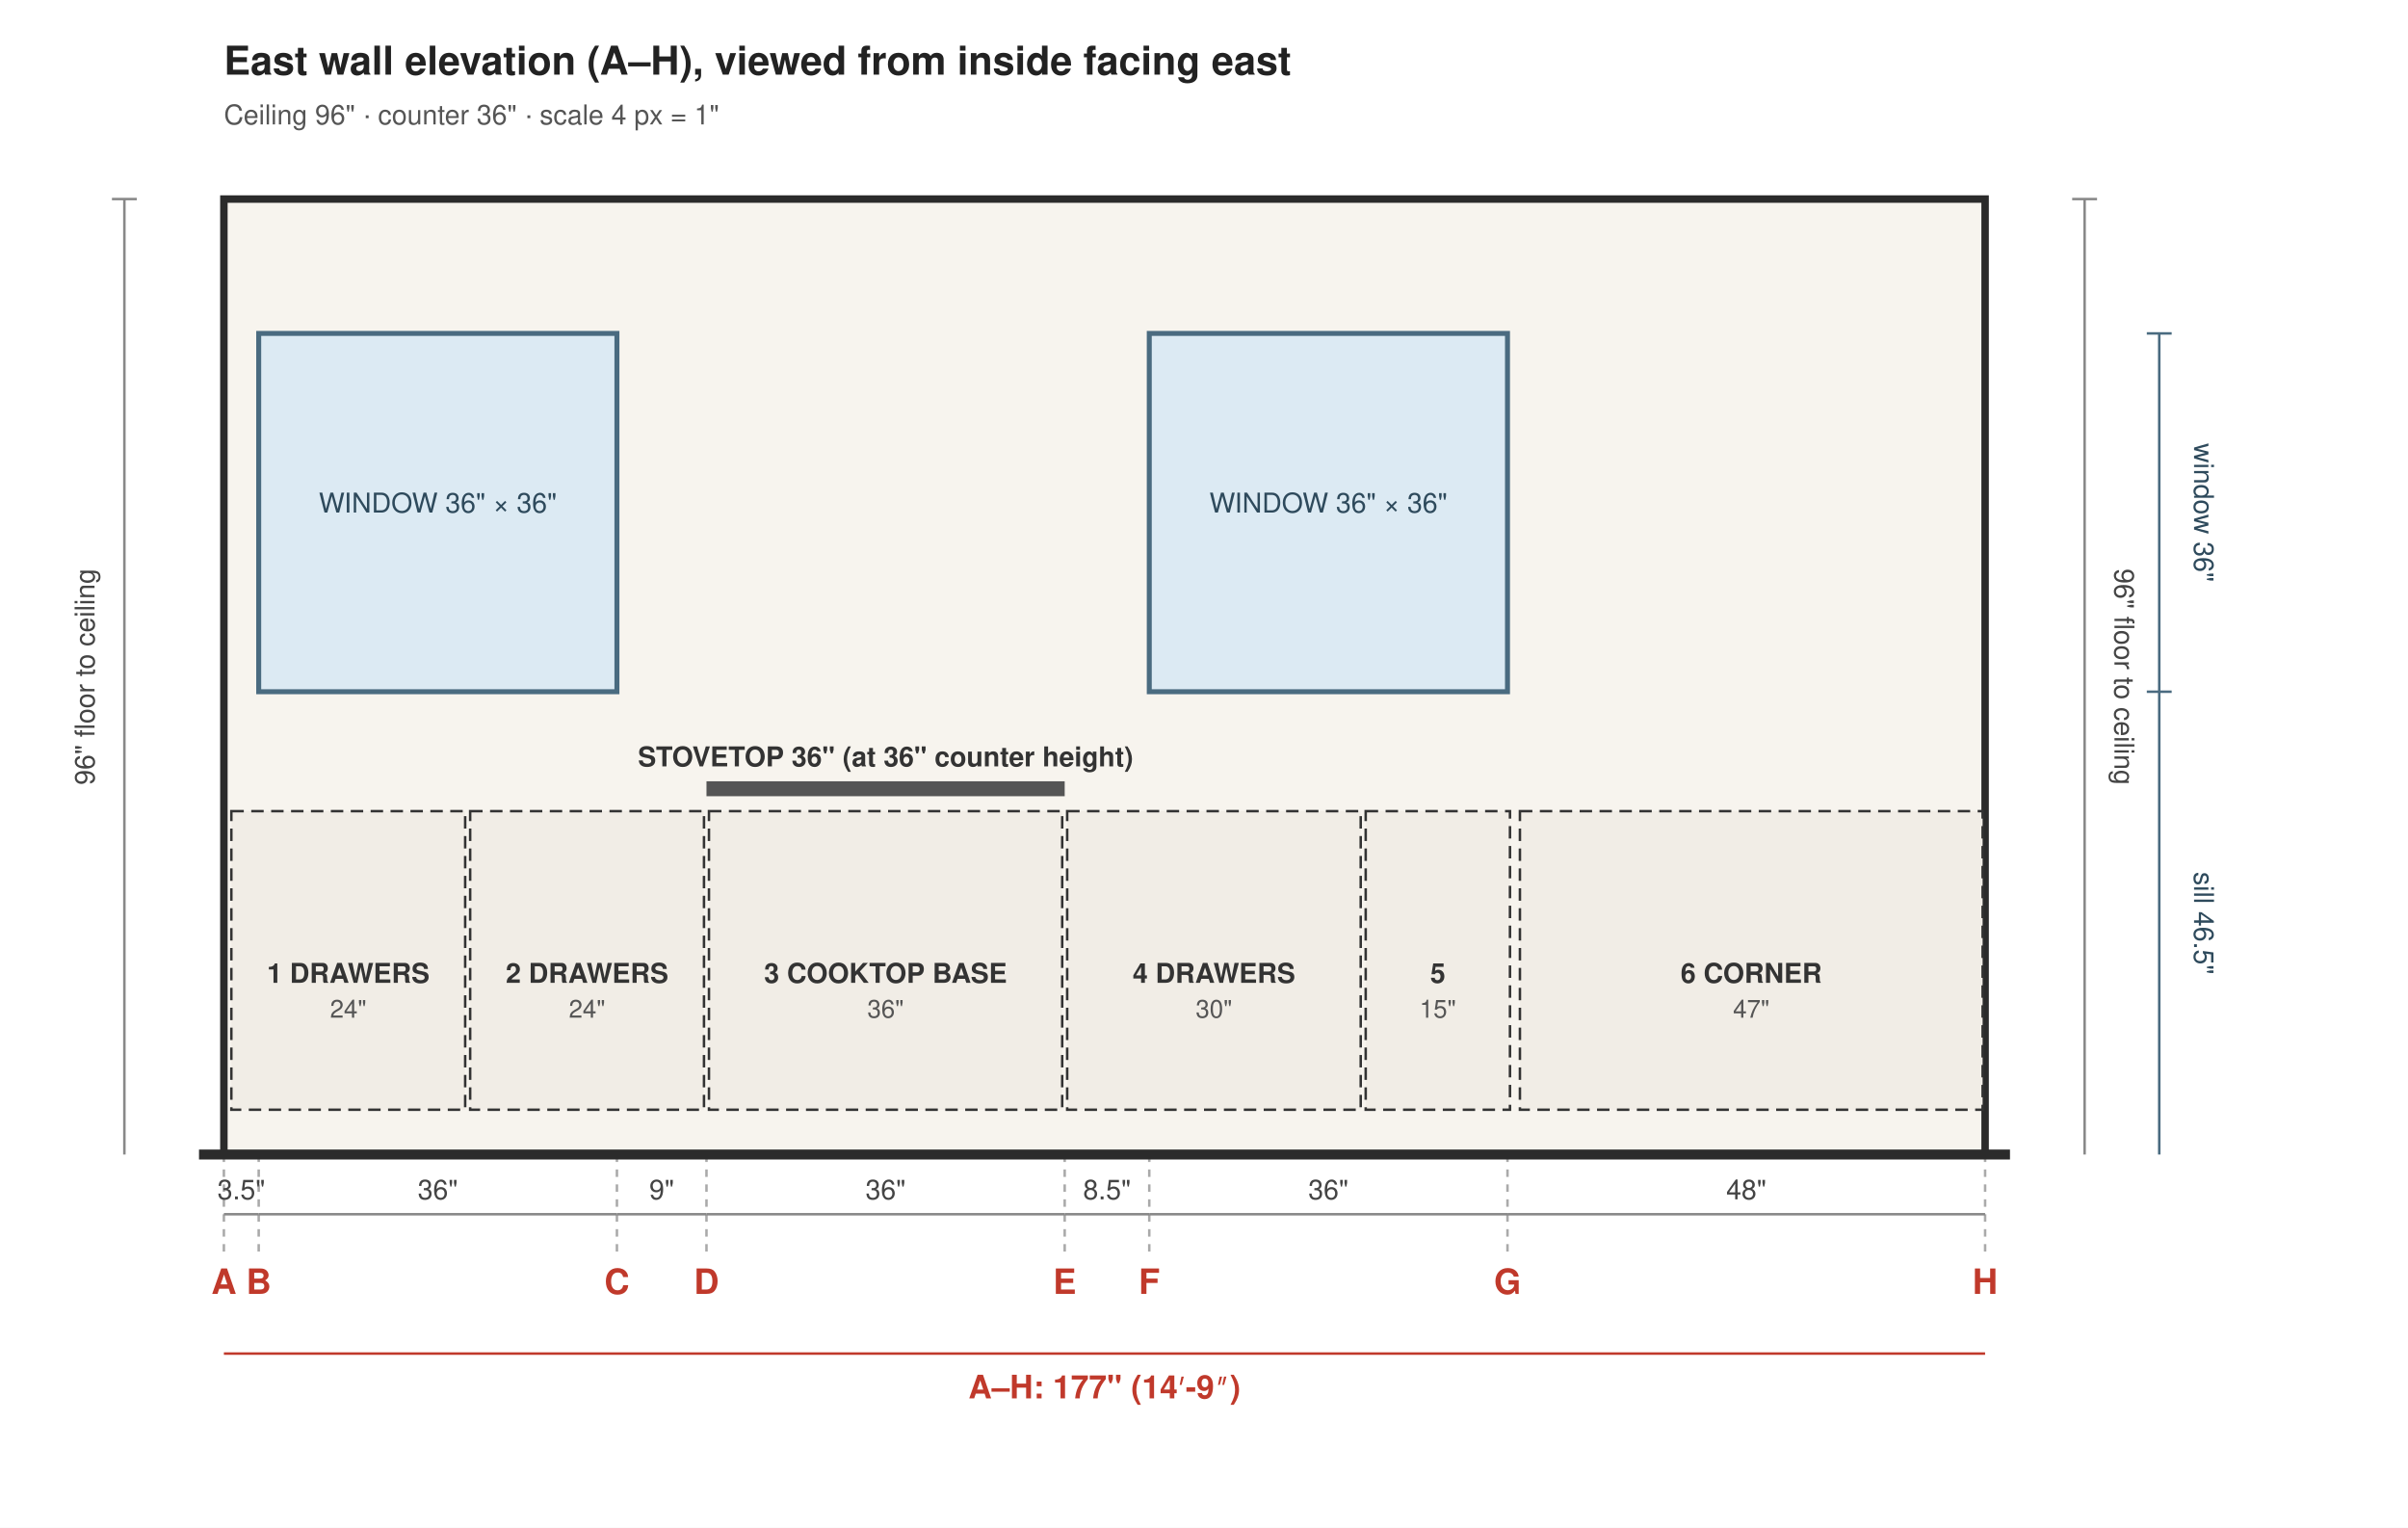
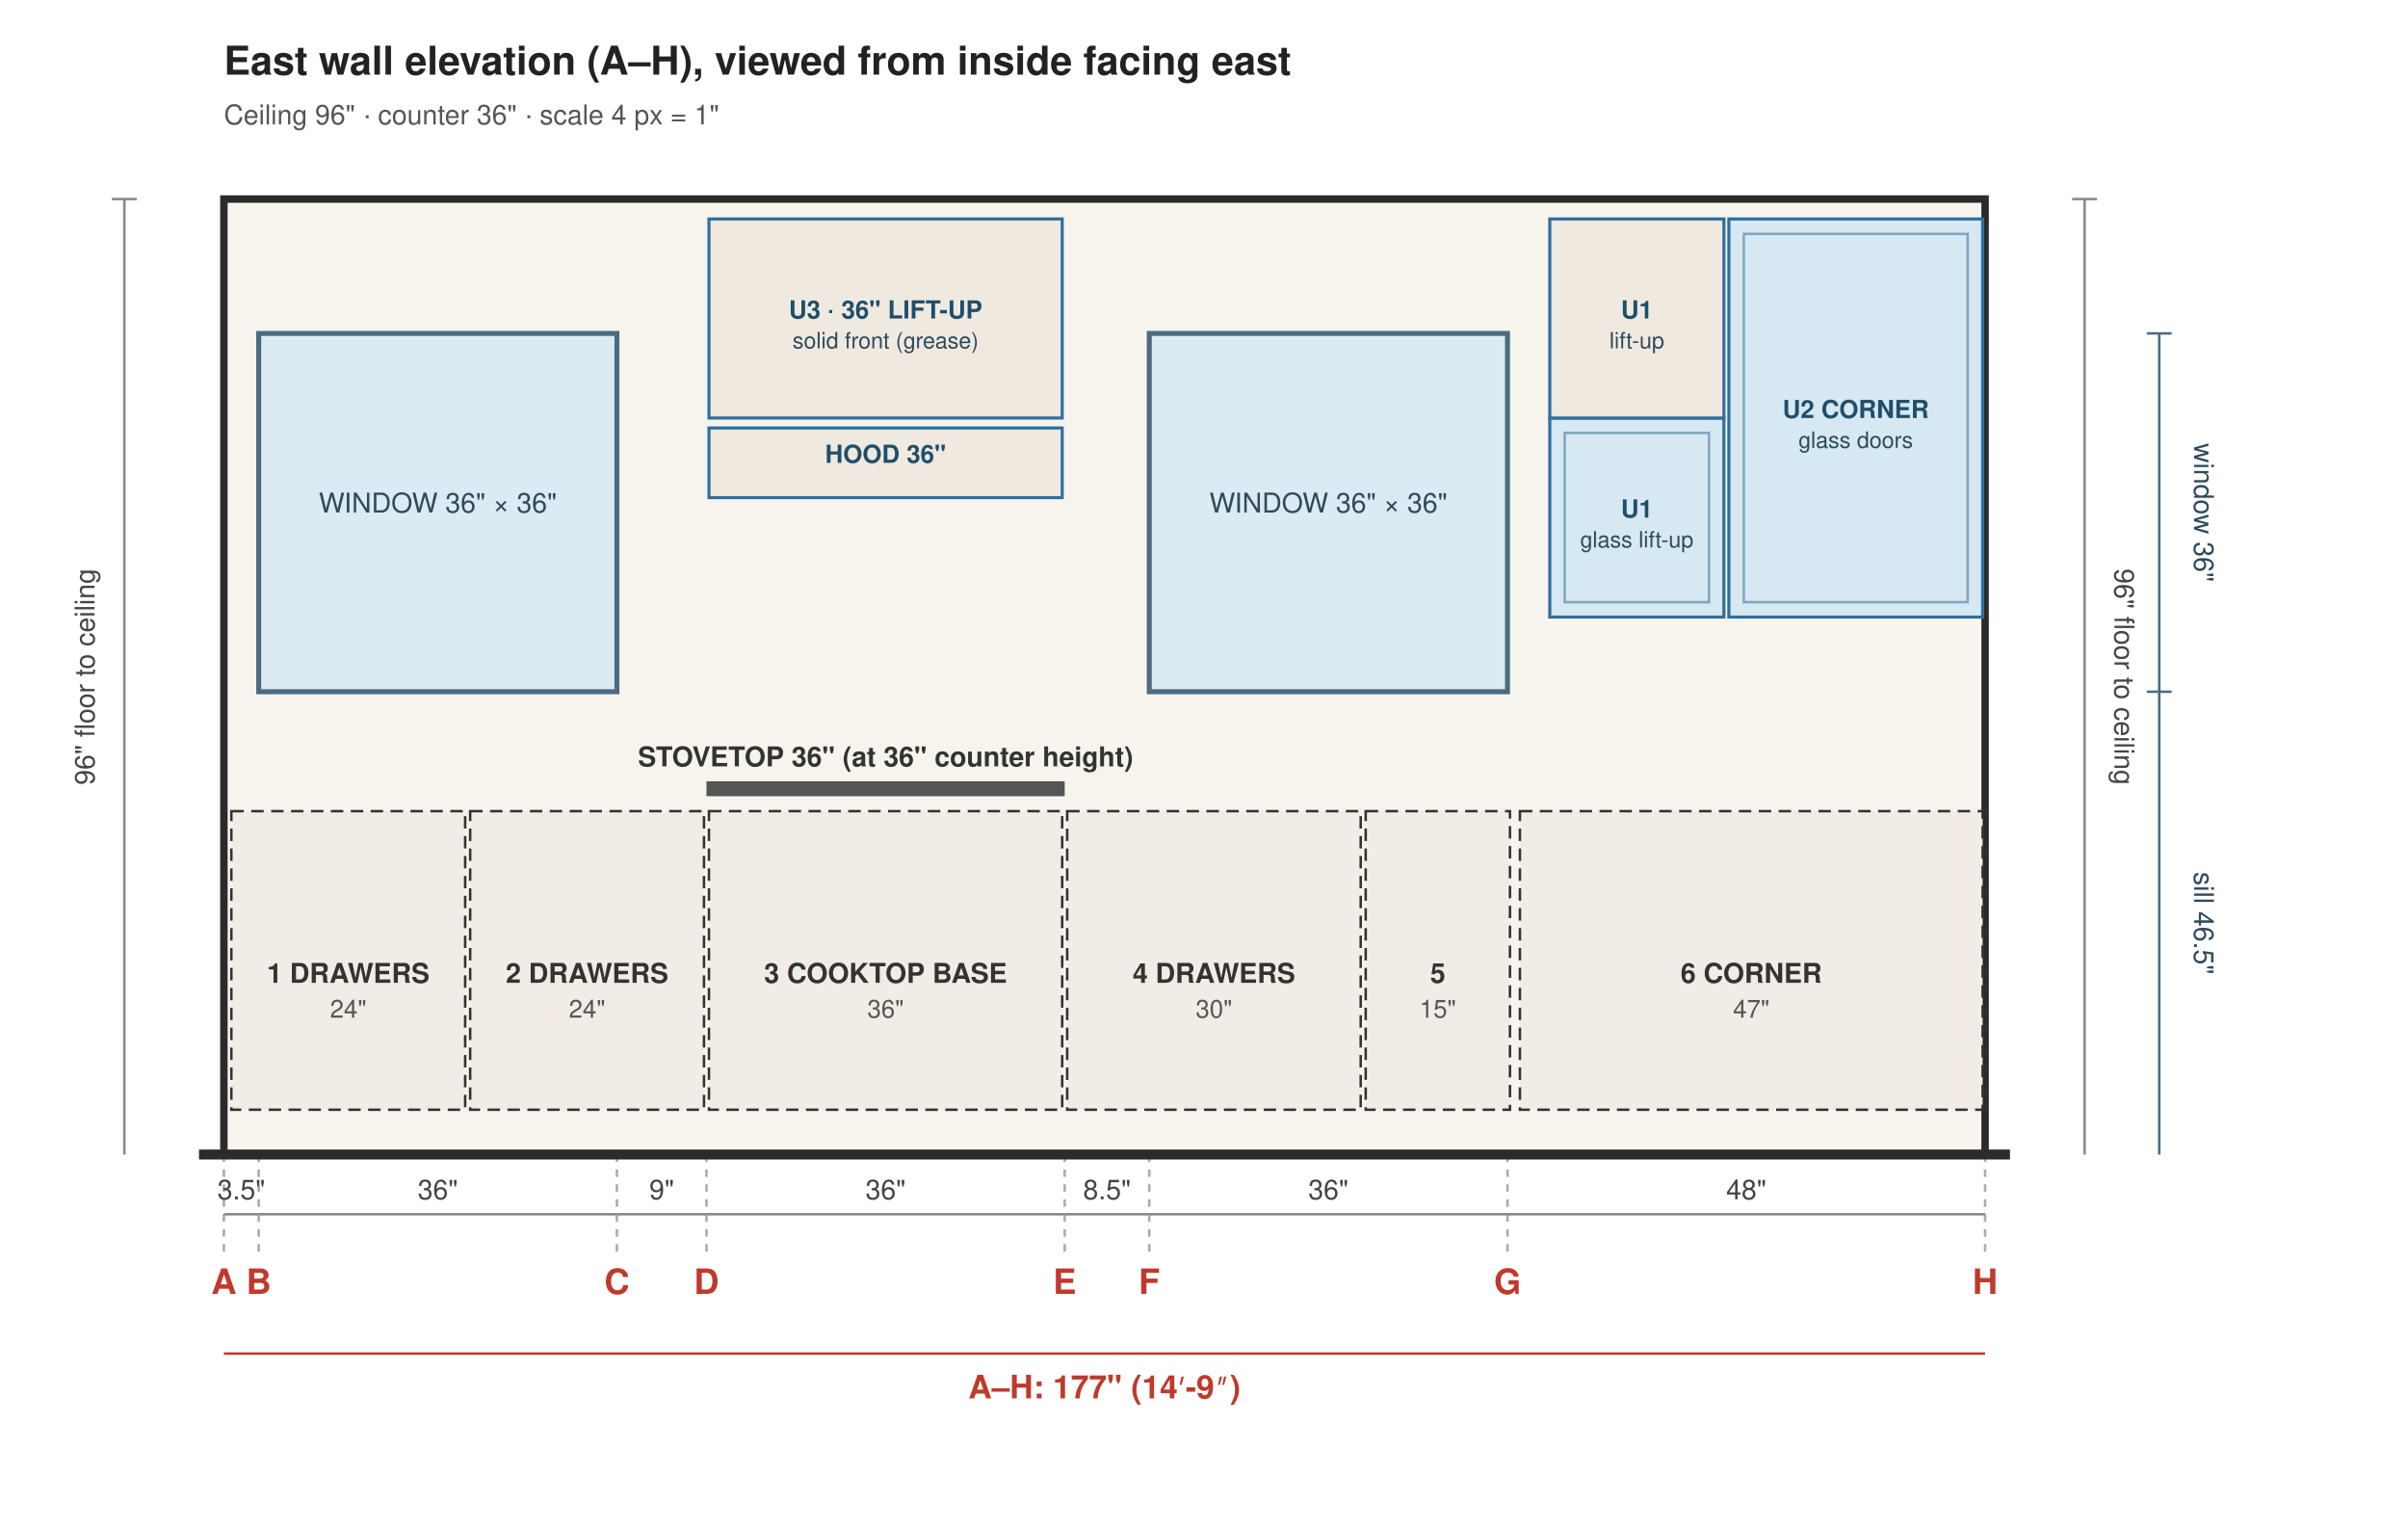
<svg xmlns="http://www.w3.org/2000/svg" viewBox="0 0 968 614" width="968" height="614" font-family="Helvetica, Arial, sans-serif">
  <rect width="968" height="614" fill="#fff" />
  <text x="90" y="30" font-size="16" font-weight="700" fill="#222">East wall elevation (A–H), viewed from inside facing east</text>
  <text x="90" y="50" font-size="11" fill="#555">Ceiling 96" · counter 36" · scale 4 px = 1"</text>
  <path d="M 90 464 L 90 80 L 798.0 80 L 798.0 464 Z" fill="#f7f4ee" stroke="#2b2b2b" stroke-width="3" />
  <rect x="104.0" y="134.0" width="144.0" height="144" fill="#dceaf3" stroke="#4a6b80" stroke-width="2" />
  <text x="176.0" y="206.0" font-size="11" fill="#2e4a5c" text-anchor="middle">WINDOW 36" × 36"</text>
  <rect x="462.0" y="134.0" width="144.0" height="144" fill="#dceaf3" stroke="#4a6b80" stroke-width="2" />
  <text x="534.0" y="206.0" font-size="11" fill="#2e4a5c" text-anchor="middle">WINDOW 36" × 36"</text>
+   <rect x="285.0" y="172" width="142.0" height="28" fill="#efe9df" stroke="#2e6f9e" stroke-width="1.25" />
+   <text x="356.0" y="186.0" font-size="10" font-weight="700" fill="#1f4e6b" text-anchor="middle">HOOD 36"</text>
+   <rect x="285.0" y="88" width="142.0" height="80" fill="#efe9df" stroke="#2e6f9e" stroke-width="1.25" />
+   <text x="356.0" y="128.0" font-size="10" font-weight="700" fill="#1f4e6b" text-anchor="middle">U3 · 36" LIFT-UP</text>
+   <text x="356.0" y="140.0" font-size="9" fill="#2e4a5c" text-anchor="middle">solid front (grease)</text>
+   <rect x="623.0" y="168" width="70.0" height="80" fill="#d6e8f2" stroke="#2e6f9e" stroke-width="1.25" />
+   <rect x="629.0" y="174" width="58.0" height="68" fill="none" stroke="#7fa7c0" />
+   <text x="658.0" y="208.0" font-size="10" font-weight="700" fill="#1f4e6b" text-anchor="middle">U1</text>
+   <text x="658.0" y="220.0" font-size="9" fill="#2e4a5c" text-anchor="middle">glass lift-up</text>
+   <rect x="623.0" y="88" width="70.0" height="80" fill="#efe9df" stroke="#2e6f9e" stroke-width="1.25" />
+   <text x="658.0" y="128.0" font-size="10" font-weight="700" fill="#1f4e6b" text-anchor="middle">U1</text>
+   <text x="658.0" y="140.0" font-size="9" fill="#2e4a5c" text-anchor="middle">lift-up</text>
+   <rect x="695.0" y="88" width="102.0" height="160" fill="#d6e8f2" stroke="#2e6f9e" stroke-width="1.25" />
+   <rect x="701.0" y="94" width="90.0" height="148" fill="none" stroke="#7fa7c0" />
+   <text x="746.0" y="168.0" font-size="10" font-weight="700" fill="#1f4e6b" text-anchor="middle">U2 CORNER</text>
+   <text x="746.0" y="180.0" font-size="9" fill="#2e4a5c" text-anchor="middle">glass doors</text>
  <rect x="93.0" y="326.0" width="94.0" height="120.0" fill="#f1ede6" stroke="#333" stroke-dasharray="5 3" />
  <text x="140.0" y="395.0" font-size="11" font-weight="700" fill="#333" text-anchor="middle">1 DRAWERS</text>
  <text x="140.0" y="409.0" font-size="10" fill="#555" text-anchor="middle">24"</text>
  <rect x="189.0" y="326.0" width="94.0" height="120.0" fill="#f1ede6" stroke="#333" stroke-dasharray="5 3" />
  <text x="236.0" y="395.0" font-size="11" font-weight="700" fill="#333" text-anchor="middle">2 DRAWERS</text>
  <text x="236.0" y="409.0" font-size="10" fill="#555" text-anchor="middle">24"</text>
  <rect x="285.0" y="326.0" width="142.0" height="120.0" fill="#f1ede6" stroke="#333" stroke-dasharray="5 3" />
  <text x="356.0" y="395.0" font-size="11" font-weight="700" fill="#333" text-anchor="middle">3 COOKTOP BASE</text>
  <text x="356.0" y="409.0" font-size="10" fill="#555" text-anchor="middle">36"</text>
  <rect x="284.0" y="314" width="144.0" height="6" fill="#555" />
  <text x="356.0" y="308" font-size="11" font-weight="700" fill="#333" text-anchor="middle">STOVETOP 36" (at 36" counter height)</text>
  <rect x="429.0" y="326.0" width="118.0" height="120.0" fill="#f1ede6" stroke="#333" stroke-dasharray="5 3" />
  <text x="488.0" y="395.0" font-size="11" font-weight="700" fill="#333" text-anchor="middle">4 DRAWERS</text>
  <text x="488.0" y="409.0" font-size="10" fill="#555" text-anchor="middle">30"</text>
  <rect x="549.0" y="326.0" width="58.0" height="120.0" fill="#f1ede6" stroke="#333" stroke-dasharray="5 3" />
  <text x="578.0" y="395.0" font-size="11" font-weight="700" fill="#333" text-anchor="middle">5</text>
  <text x="578.0" y="409.0" font-size="10" fill="#555" text-anchor="middle">15"</text>
  <rect x="611.0" y="326.0" width="186.0" height="120.0" fill="#f1ede6" stroke="#333" stroke-dasharray="5 3" />
  <text x="704.0" y="395.0" font-size="11" font-weight="700" fill="#333" text-anchor="middle">6 CORNER</text>
  <text x="704.0" y="409.0" font-size="10" fill="#555" text-anchor="middle">47"</text>
  <line x1="90.0" y1="464" x2="90.0" y2="504" stroke="#aaa" stroke-dasharray="3 3" />
  <text x="90.0" y="520" font-size="14" font-weight="700" fill="#c0392b" text-anchor="middle">A</text>
  <line x1="104.0" y1="464" x2="104.0" y2="504" stroke="#aaa" stroke-dasharray="3 3" />
  <text x="104.0" y="520" font-size="14" font-weight="700" fill="#c0392b" text-anchor="middle">B</text>
  <line x1="248.0" y1="464" x2="248.0" y2="504" stroke="#aaa" stroke-dasharray="3 3" />
  <text x="248.0" y="520" font-size="14" font-weight="700" fill="#c0392b" text-anchor="middle">C</text>
  <line x1="284.0" y1="464" x2="284.0" y2="504" stroke="#aaa" stroke-dasharray="3 3" />
  <text x="284.0" y="520" font-size="14" font-weight="700" fill="#c0392b" text-anchor="middle">D</text>
  <line x1="428.0" y1="464" x2="428.0" y2="504" stroke="#aaa" stroke-dasharray="3 3" />
  <text x="428.0" y="520" font-size="14" font-weight="700" fill="#c0392b" text-anchor="middle">E</text>
  <line x1="462.0" y1="464" x2="462.0" y2="504" stroke="#aaa" stroke-dasharray="3 3" />
  <text x="462.0" y="520" font-size="14" font-weight="700" fill="#c0392b" text-anchor="middle">F</text>
  <line x1="606.0" y1="464" x2="606.0" y2="504" stroke="#aaa" stroke-dasharray="3 3" />
  <text x="606.0" y="520" font-size="14" font-weight="700" fill="#c0392b" text-anchor="middle">G</text>
  <line x1="798.0" y1="464" x2="798.0" y2="504" stroke="#aaa" stroke-dasharray="3 3" />
  <text x="798.0" y="520" font-size="14" font-weight="700" fill="#c0392b" text-anchor="middle">H</text>
  <line x1="90.0" y1="488" x2="104.0" y2="488" stroke="#888" />
  <text x="97.0" y="482" font-size="11" fill="#444" text-anchor="middle">3.5"</text>
  <line x1="104.0" y1="488" x2="248.0" y2="488" stroke="#888" />
  <text x="176.0" y="482" font-size="11" fill="#444" text-anchor="middle">36"</text>
  <line x1="248.0" y1="488" x2="284.0" y2="488" stroke="#888" />
  <text x="266.0" y="482" font-size="11" fill="#444" text-anchor="middle">9"</text>
  <line x1="284.0" y1="488" x2="428.0" y2="488" stroke="#888" />
  <text x="356.0" y="482" font-size="11" fill="#444" text-anchor="middle">36"</text>
  <line x1="428.0" y1="488" x2="462.0" y2="488" stroke="#888" />
  <text x="445.0" y="482" font-size="11" fill="#444" text-anchor="middle">8.5"</text>
  <line x1="462.0" y1="488" x2="606.0" y2="488" stroke="#888" />
  <text x="534.0" y="482" font-size="11" fill="#444" text-anchor="middle">36"</text>
  <line x1="606.0" y1="488" x2="798.0" y2="488" stroke="#888" />
  <text x="702.0" y="482" font-size="11" fill="#444" text-anchor="middle">48"</text>
  <line x1="90" y1="544" x2="798.0" y2="544" stroke="#c0392b" />
  <text x="444.0" y="562" font-size="13" font-weight="700" fill="#c0392b" text-anchor="middle">A–H: 177" (14′-9″)</text>
  <line x1="50" y1="464" x2="50" y2="80" stroke="#888" />
  <line x1="45" y1="80" x2="55" y2="80" stroke="#888" />
  <text x="38" y="272.0" font-size="11" fill="#444" text-anchor="middle" transform="rotate(-90 38 272.0)">96" floor to ceiling</text>
  <line x1="838.0" y1="464" x2="838.0" y2="80" stroke="#888" />
  <line x1="833.0" y1="80" x2="843.0" y2="80" stroke="#888" />
  <text x="850.0" y="272.0" font-size="11" fill="#444" text-anchor="middle" transform="rotate(90 850.0 272.0)">96" floor to ceiling</text>
  <line x1="868.0" y1="464" x2="868.0" y2="278.0" stroke="#4a6b80" />
  <line x1="863.0" y1="278.0" x2="873.0" y2="278.0" stroke="#4a6b80" />
  <text x="882.0" y="371.0" font-size="11" fill="#2e4a5c" text-anchor="middle" transform="rotate(90 882.0 371.0)">sill 46.5"</text>
  <line x1="868.0" y1="278.0" x2="868.0" y2="134.0" stroke="#4a6b80" />
  <line x1="863.0" y1="134.0" x2="873.0" y2="134.0" stroke="#4a6b80" />
  <text x="882.0" y="206.0" font-size="11" fill="#2e4a5c" text-anchor="middle" transform="rotate(90 882.0 206.0)">window 36"</text>
  <line x1="80" y1="464" x2="808.0" y2="464" stroke="#2b2b2b" stroke-width="4" />
</svg>
